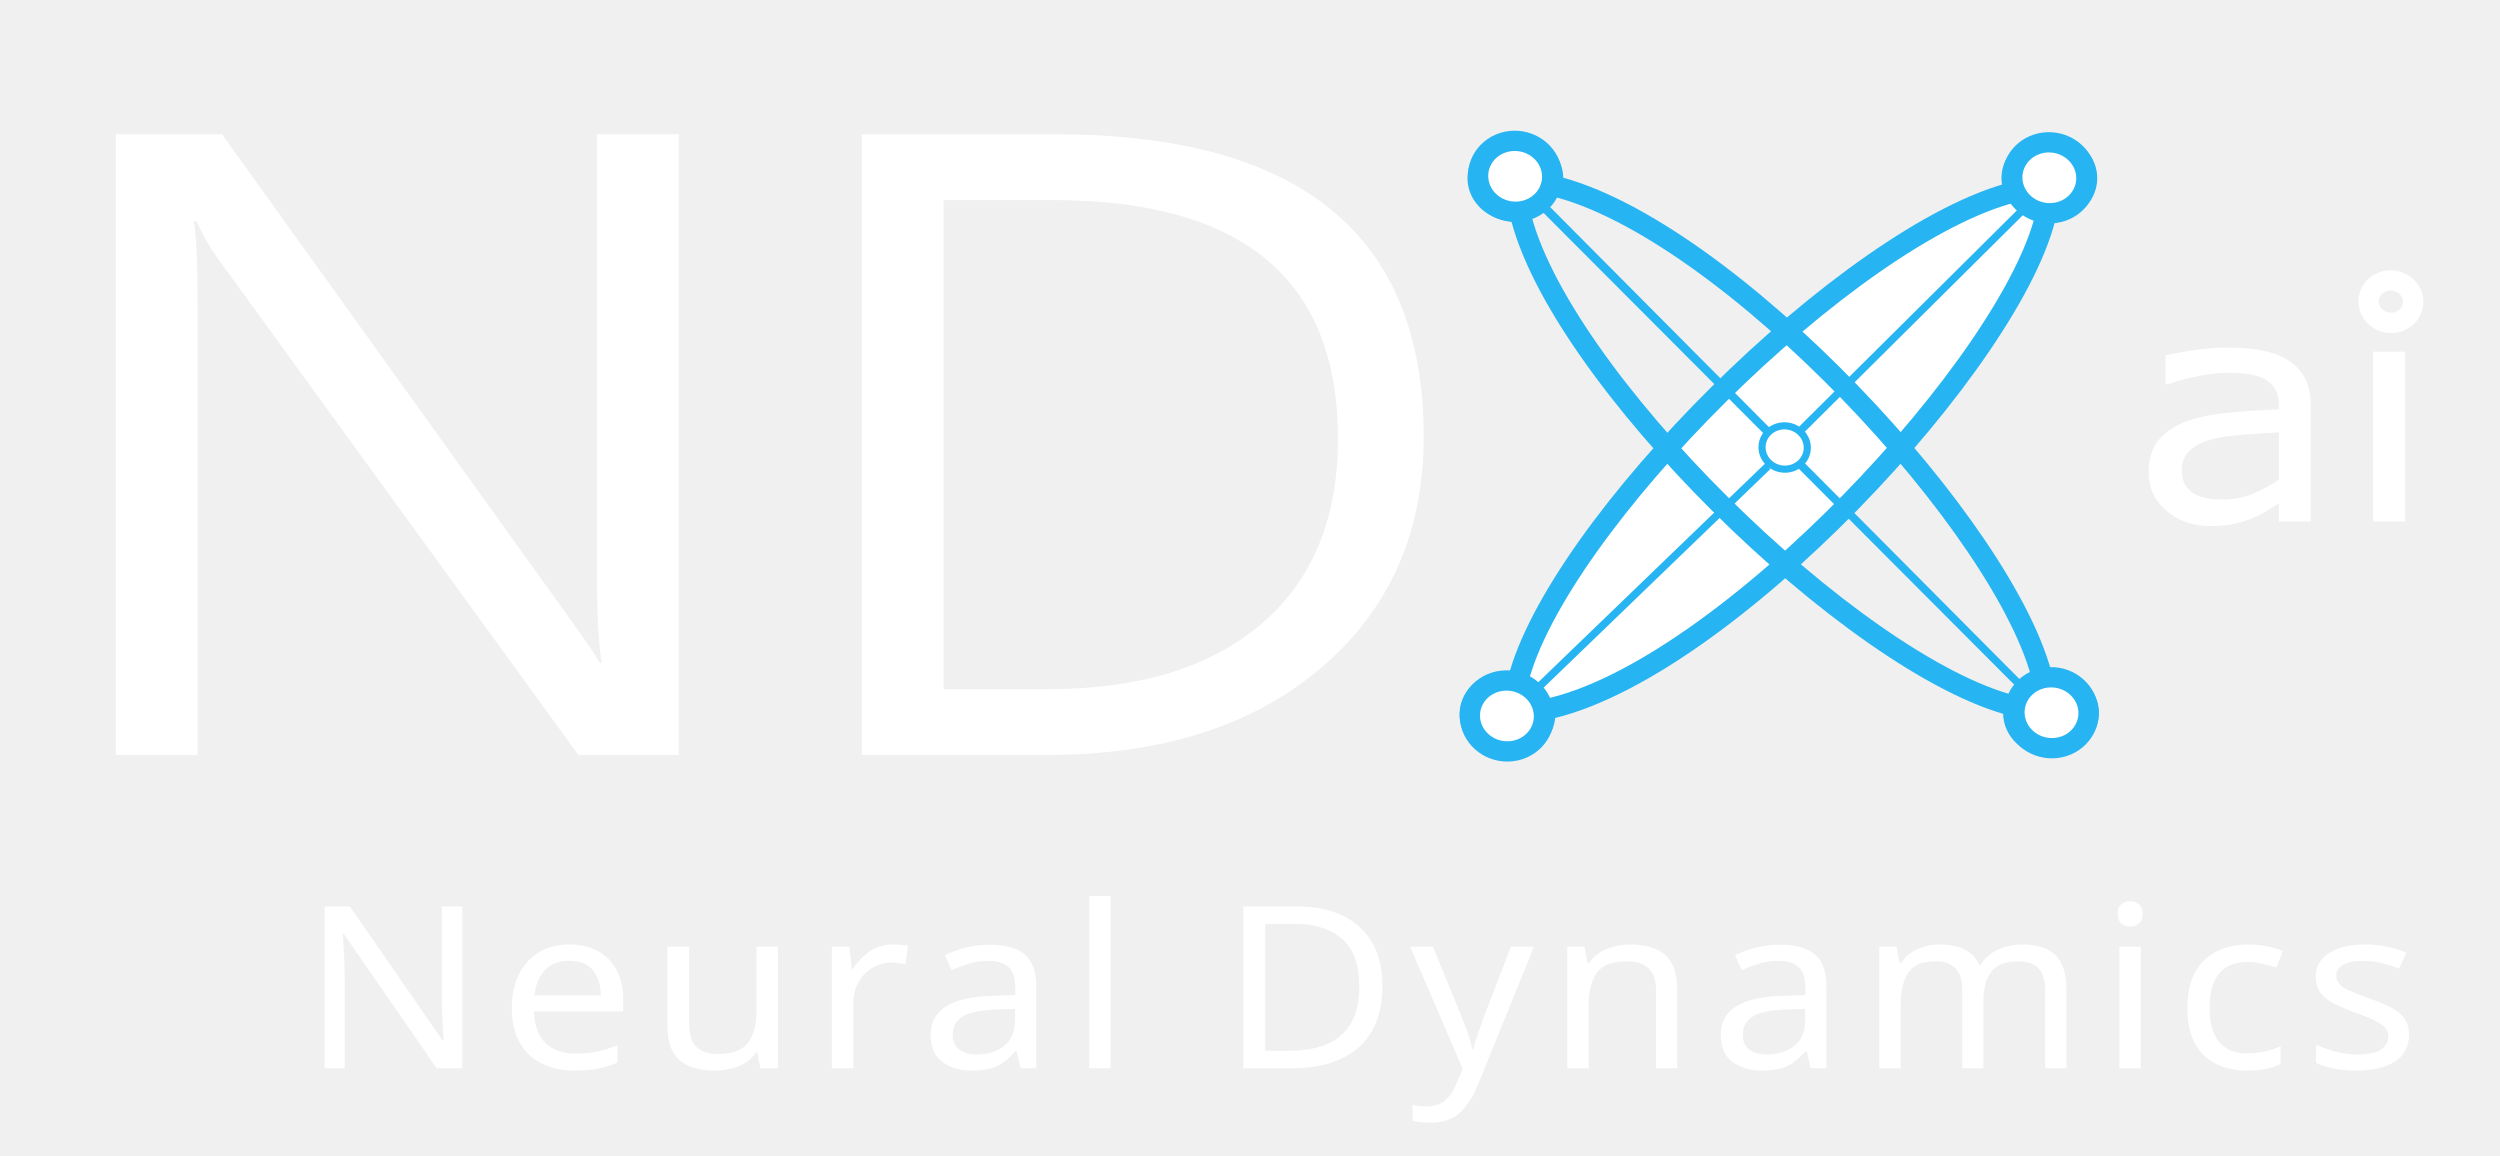
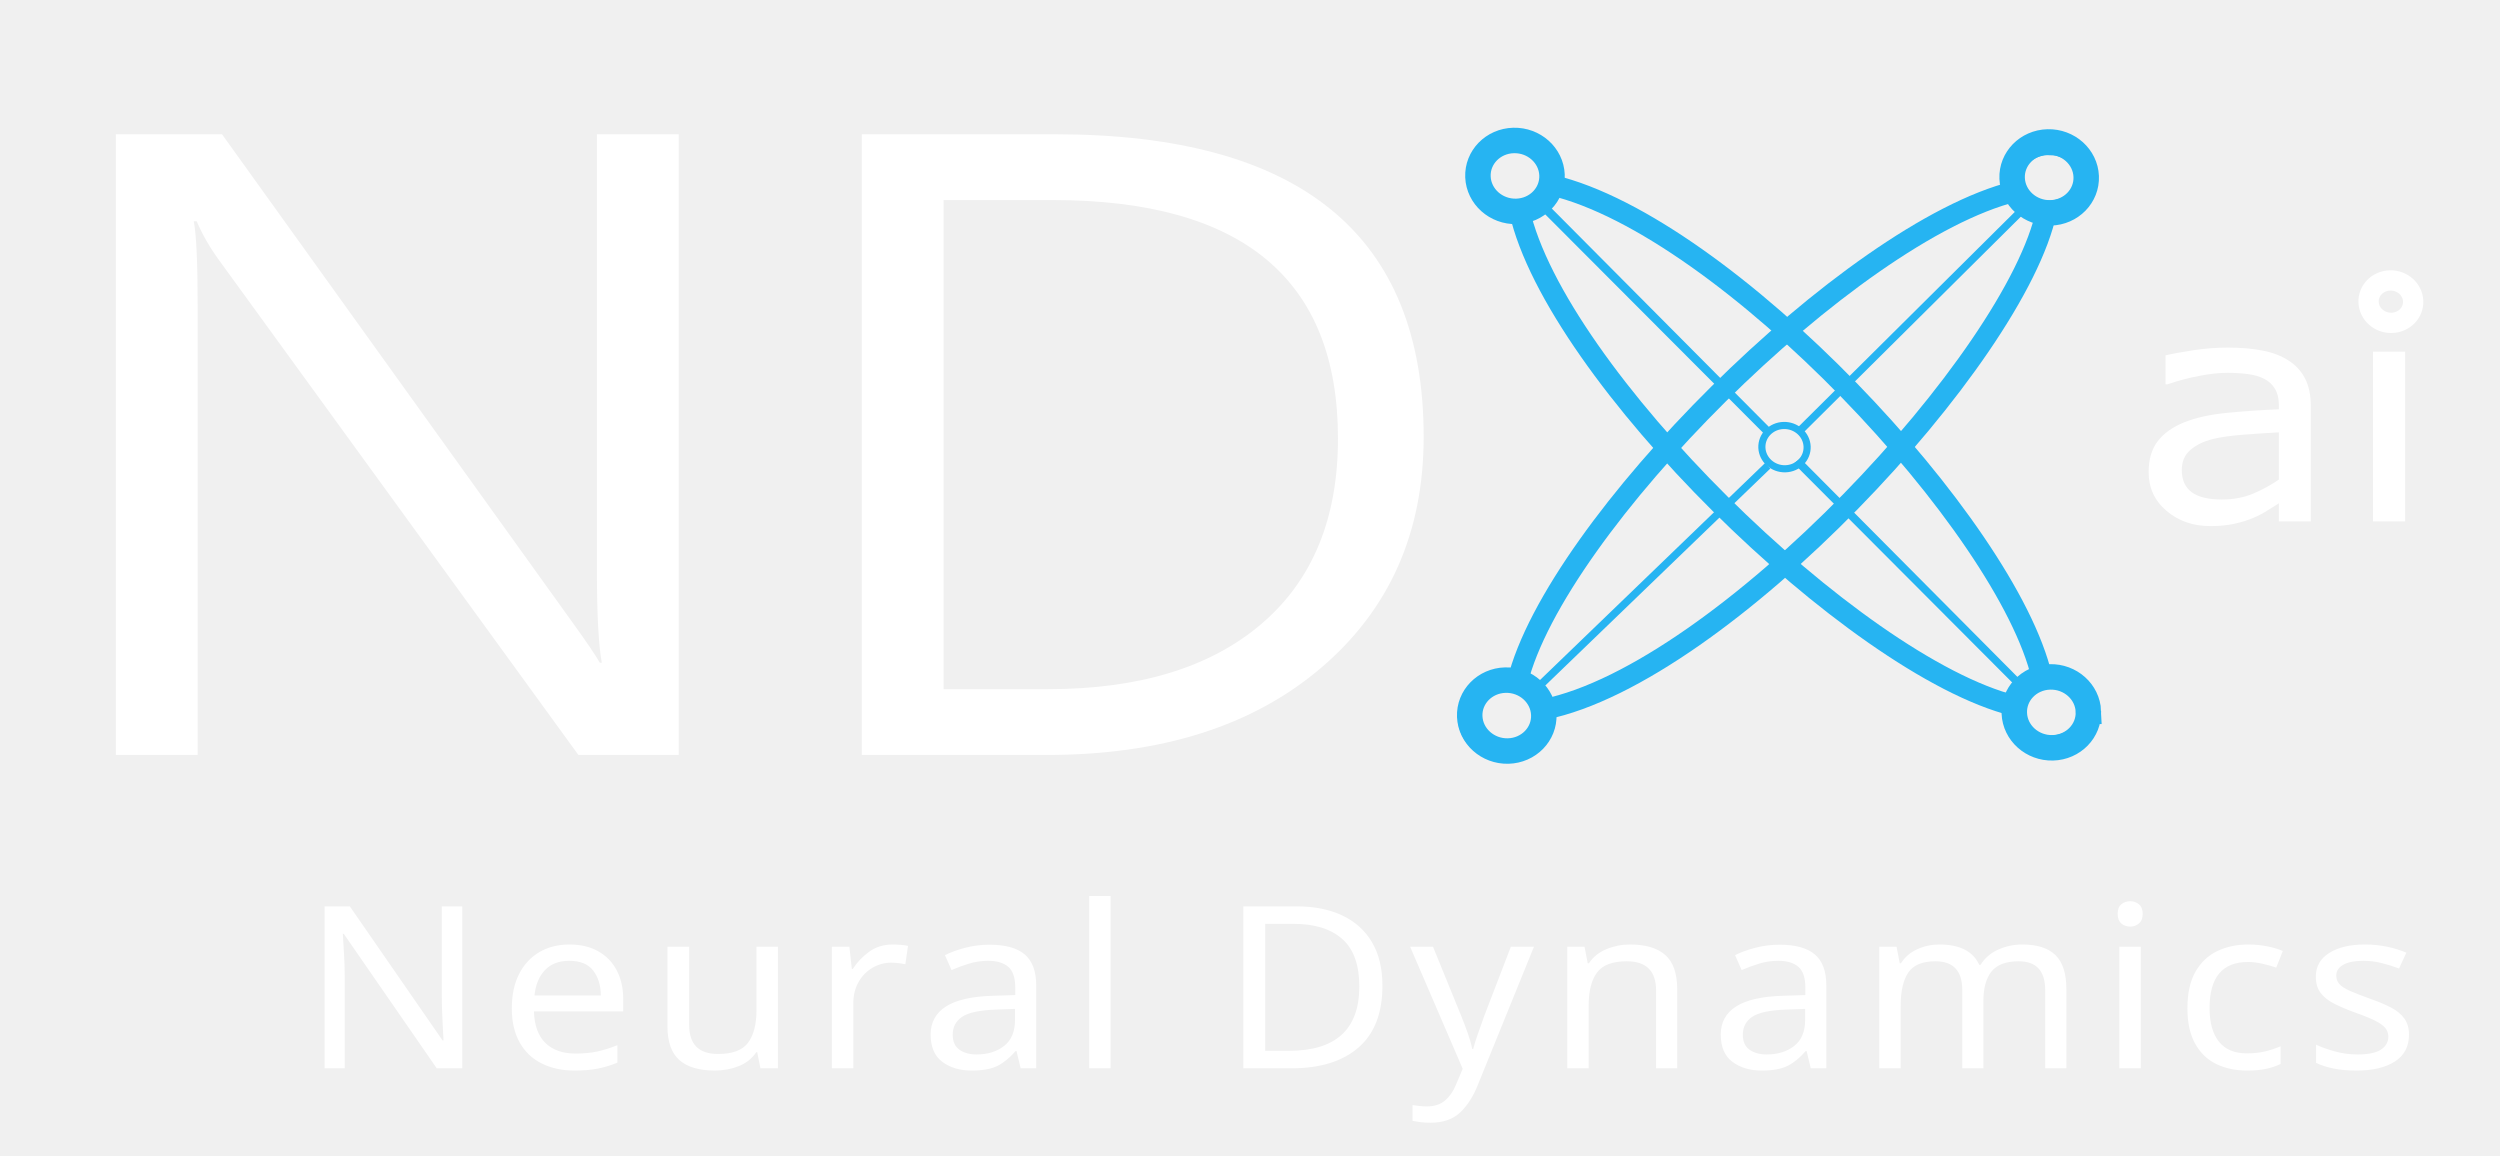
- <svg xmlns="http://www.w3.org/2000/svg" width="145mm" height="67mm" viewBox="0 0 145 67" version="1.1" id="svg8">
+ <svg xmlns="http://www.w3.org/2000/svg" width="145mm" height="67mm" viewBox="0 0 145 67" version="1.1" id="svg8" xml:space="preserve">
  <defs id="defs2" />
  <g id="layer1">
    <g id="g868" transform="matrix(0.2645833,0,0,0.2645833,59.33519,48.77804)">
-       <path id="path847" style="fill:#ffffff;fill-opacity:1;stroke:#26b4f2;stroke-width:4.552;stroke-miterlimit:4;stroke-dasharray:none;stroke-opacity:1" d="m 225.416,-152.546 a 8.222,7.248 1.1278296e-6 0 0 -1.076,0.012 8.222,7.248 1.1278296e-6 0 0 -7.549,7.797 8.222,7.248 1.1278296e-6 0 0 0.699,2.406 c -36.087,8.926 -100.772,73.609 -109.09,107.574 a 8.222,7.248 1.1278296e-6 0 0 -1.777,-0.256 8.222,7.248 1.1278296e-6 0 0 -1.074,0.012 8.222,7.248 1.1278296e-6 0 0 -7.549,7.797 8.222,7.248 1.1278296e-6 0 0 8.844,6.654 8.222,7.248 1.1278296e-6 0 0 7.549,-7.797 8.222,7.248 1.1278296e-6 0 0 -0.055,-0.436 c 38.806,-7.87 103.344,-77.028 110.078,-109.295 a 8.222,7.248 1.1278296e-6 0 0 1.219,-0.006 8.222,7.248 1.1278296e-6 0 0 7.549,-7.797 8.222,7.248 1.1278296e-6 0 0 -7.768,-6.666 z" />
-       <path id="path847-2" style="fill:none;fill-opacity:1;stroke:#26b4f2;stroke-width:4.552;stroke-miterlimit:4;stroke-dasharray:none;stroke-opacity:1" d="m 108.121,-152.532 c -0.278,-0.005 -0.559,-1.7e-4 -0.842,0.019 -4.527,0.315 -7.906,3.807 -7.549,7.797 0.358,3.99 4.317,6.97 8.844,6.654 0.094,-0.006 0.187,-0.014 0.279,-0.023 7.883,35.456 73.325,99.739 108.459,108.52 a 8.222,7.248 1.1278296e-6 0 0 -0.16,2.104 8.222,7.248 1.1278296e-6 0 0 8.844,6.654 8.222,7.248 1.1278296e-6 0 0 7.549,-7.795 8.222,7.248 1.1278296e-6 0 0 -8.844,-6.654 8.222,7.248 1.1278296e-6 0 0 -1.111,0.145 c -7.657,-33.078 -69.523,-99.586 -107.639,-108.582 0.176,-0.692 0.239,-1.418 0.172,-2.162 -0.335,-3.741 -3.836,-6.594 -8.002,-6.676 z" />
-       <path id="path899-3" style="fill:none;stroke:#26b4f2;stroke-width:1.669;stroke-linecap:butt;stroke-linejoin:miter;stroke-miterlimit:4;stroke-dasharray:none;stroke-opacity:1" d="m 111.991,-141.36 -0.113,0.15 1.672,1.785 45.453,45.557 3.873,3.881 a 5.58,4.919 1.0152707e-6 0 1 0.113,-0.084 z m 58.342,58.674 a 5.58,4.919 1.0152707e-6 0 1 -0.096,0.078 l 50.867,50.984 z" />
      <path d="M -75.476,-18.86 H -97.463 L -176.233,-127.315 q -2.989,-4.08 -4.91,-8.54 h -0.64 q 0.854,4.365 0.854,18.693 v 98.302 h -17.931 V -154.927 h 23.268 l 76.635,106.747 q 4.803,6.642 6.191,9.109 h 0.427 q -1.067,-5.883 -1.067,-20.021 v -95.835 h 17.931 z m 40.132,0 V -154.927 H 6.923 q 80.904,0 80.904,66.326 0,31.502 -22.521,50.669 -22.414,19.072 -60.091,19.072 z M -17.412,-140.504 V -33.282 H 5.429 q 30.099,0 46.856,-14.328 16.757,-14.328 16.757,-40.611 0,-52.282 -62.546,-52.282 z" id="text1223" style="font-size:217.523px;line-height:1.25;font-family:'Segoe UI';-inkscape-font-specification:'Segoe UI';fill:#ffffff;fill-opacity:1;stroke:none;stroke-width:0;stroke-opacity:1" aria-label="ND" />
      <path d="m 282.3,-70.065 h -7.005 v -3.963 c -0.624,0.377 -1.473,0.91 -2.547,1.599 -1.049,0.666 -2.073,1.199 -3.072,1.599 -1.174,0.511 -2.522,0.932 -4.046,1.266 -1.523,0.355 -3.309,0.533 -5.357,0.533 -3.771,0 -6.968,-1.11 -9.59,-3.33 -2.622,-2.22 -3.933,-5.051 -3.933,-8.492 0,-2.82 0.674,-5.095 2.023,-6.827 1.374,-1.754 3.322,-3.13 5.844,-4.13 2.547,-0.999 5.607,-1.676 9.178,-2.031 3.571,-0.355 7.405,-0.622 11.501,-0.799 v -0.966 c 0,-1.421 -0.287,-2.598 -0.862,-3.53 -0.549,-0.932 -1.349,-1.665 -2.398,-2.198 -0.999,-0.511 -2.198,-0.855 -3.596,-1.032 -1.399,-0.178 -2.86,-0.266 -4.383,-0.266 -1.848,0 -3.908,0.222 -6.181,0.666 -2.273,0.422 -4.62,1.043 -7.043,1.865 h -0.375 v -6.361 c 1.374,-0.333 3.359,-0.699 5.956,-1.099 2.597,-0.4 5.157,-0.599 7.68,-0.599 2.947,0 5.507,0.222 7.68,0.666 2.198,0.422 4.096,1.155 5.694,2.198 1.573,1.021 2.772,2.342 3.596,3.963 0.824,1.621 1.236,3.63 1.236,6.028 z m -7.005,-9.158 v -10.357 c -2.148,0.111 -4.683,0.278 -7.605,0.5 -2.897,0.222 -5.195,0.544 -6.893,0.966 -2.023,0.511 -3.659,1.31 -4.907,2.398 -1.249,1.066 -1.873,2.542 -1.873,4.429 0,2.131 0.724,3.741 2.173,4.829 1.448,1.066 3.659,1.599 6.631,1.599 2.472,0 4.733,-0.422 6.78,-1.266 2.048,-0.866 3.946,-1.898 5.694,-3.097 z m 20.148,-34.109 0.044,-0.16 v 0.126 l 0.046,0.08 z m 7.536,43.267 h -7.043 v -37.199 h 7.043 z" id="text1227" style="font-size:76.346px;line-height:1.25;fill:#ffffff;fill-opacity:1;stroke:none;stroke-width:0.827;stroke-opacity:1" aria-label="ai" />
      <text xml:space="preserve" style="font-style:normal;font-variant:normal;font-weight:normal;font-stretch:normal;font-size:51.489px;line-height:1.25;font-family:'Segoe UI';-inkscape-font-specification:'Segoe UI';text-align:start;letter-spacing:2.665px;writing-mode:lr-tb;direction:ltr;text-anchor:start;fill:#ffffff;fill-opacity:1;stroke:none;stroke-width:4.269;stroke-dasharray:none;stroke-opacity:0.828;" x="-152.812" y="51.607" id="text4" transform="scale(1.035811,0.9654273)">
        <tspan id="tspan4" x="-152.812" y="51.607" style="letter-spacing:2.665px;fill:#ffffff;fill-opacity:1;stroke-width:4.269;">Neural Dynamics</tspan>
      </text>
-       <path id="circle835-5-9" style="display:inline;fill:#ffffff;stroke:#26b4f2;stroke-width:4.447" d="m 233.098,-145.603 a 8.13,7.77 7.257 0 1 -7.799,7.99 8.13,7.77 7.257 0 1 -8.437,-7.556 8.13,7.77 7.257 0 1 7.799,-7.99 8.13,7.77 7.257 0 1 8.437,7.556 z" />
-       <path id="circle835-5-9-8" style="display:inline;fill:#ffffff;stroke:#26b4f2;stroke-width:4.447" d="m 115.997,-145.926 a 8.13,7.77 7.257 0 1 -7.799,7.99 8.13,7.77 7.257 0 1 -8.437,-7.556 8.13,7.77 7.257 0 1 7.799,-7.99 8.13,7.77 7.257 0 1 8.437,7.556 z" />
-       <path id="circle835-5-9-8-2" style="display:inline;fill:#ffffff;stroke:#26b4f2;stroke-width:4.447" d="m 233.575,-28.335 a 8.13,7.77 7.257 0 1 -7.799,7.99 8.13,7.77 7.257 0 1 -8.437,-7.556 8.13,7.77 7.257 0 1 7.799,-7.99 8.13,7.77 7.257 0 1 8.437,7.556 z" />
-       <path id="circle835-5-9-8-2-1" style="display:inline;fill:#ffffff;stroke:#26b4f2;stroke-width:1.562;stroke-dasharray:none" d="m 171.919,-86.392 a 4.964,4.745 7.257 0 1 -4.762,4.879 4.964,4.745 7.257 0 1 -5.152,-4.614 4.964,4.745 7.257 0 1 4.762,-4.879 4.964,4.745 7.257 0 1 5.152,4.614 z" />
-       <path id="circle835-5-9-8-2-5" style="display:inline;fill:#ffffff;stroke:#26b4f2;stroke-width:4.447" d="m 114.195,-27.629 c 0.176,4.293 -3.316,7.87 -7.799,7.99 -4.484,0.12 -8.261,-3.263 -8.437,-7.556 -0.176,-4.293 3.316,-7.87 7.799,-7.99 4.484,-0.12 8.261,3.263 8.437,7.556 z" />
-       <path style="fill:none;fill-opacity:1;stroke:#26b4f2;stroke-width:1.671;stroke-dasharray:none;stroke-opacity:1" d="m 111.456,-32.208 51.814,-49.955" id="path5" />
-       <path d="m 170.27,-89.797 51.071,-50.714" style="fill:none;fill-opacity:1;stroke:#26b4f2;stroke-width:1.671;stroke-dasharray:none;stroke-opacity:1" id="path1" />
-       <circle style="fill:#000000;fill-opacity:1;fill-rule:evenodd;stroke:#868769;stroke-width:0;stroke-opacity:1" id="path875" d="m 301.806,-113.859 a 1.161,3.17 0 0 1 -0.018,0.548" />
+       <circle style="fill:none;fill-opacity:1;fill-rule:evenodd;stroke:#ffffff;stroke-width:0;stroke-opacity:1" id="path875" d="m 301.806,-113.859 a 1.161,3.17 0 0 1 -0.018,0.548" />
      <path id="circle835-5-9-8-2-9" style="display:inline;fill:none;fill-opacity:1;stroke:#ffffff;stroke-width:4.447;stroke-opacity:1" d="m 304.738,-118.361 a 4.893,4.648 6.365 0 1 -4.695,4.779 4.893,4.648 6.365 0 1 -5.079,-4.52 4.893,4.648 6.365 0 1 4.695,-4.779 4.893,4.648 6.365 0 1 5.079,4.52 z" />
+       <g id="g868-2" transform="translate(352.249,-3.511211)">
+         <path id="path847" style="fill:none;fill-opacity:1;stroke:#26b4f2;stroke-width:4.552;stroke-miterlimit:4;stroke-dasharray:none;stroke-opacity:1" d="m -126.868,-149.117 c -0.359,-0.017 -0.718,-0.013 -1.076,0.012 -4.527,0.315 -7.907,3.806 -7.549,7.797 0.074,0.832 0.311,1.646 0.699,2.406 -36.087,8.926 -100.772,73.609 -109.09,107.574 -0.58,-0.142 -1.176,-0.228 -1.777,-0.256 -0.358,-0.017 -0.717,-0.013 -1.074,0.012 -4.527,0.315 -8.223,4.658 -7.865,8.649 0.358,3.99 4.317,6.97 8.844,6.654 4.527,-0.315 8.223,-4.658 7.864,-8.649 -0.013,-0.146 -0.032,-0.291 -0.055,-0.436 38.806,-7.87 103.344,-77.028 110.078,-109.295 0.406,0.025 0.813,0.023 1.219,-0.006 4.527,-0.315 7.907,-3.806 7.549,-7.797 -0.325,-3.625 -3.648,-6.476 -7.768,-6.666 z" />
+         <path id="path847-2" style="fill:none;fill-opacity:1;stroke:#26b4f2;stroke-width:4.552;stroke-miterlimit:4;stroke-dasharray:none;stroke-opacity:1" d="m -252.553,-141.287 c 0.358,3.99 4.317,6.97 8.844,6.654 0.094,-0.006 0.187,-0.014 0.279,-0.023 7.883,35.456 73.325,99.739 108.459,108.52 -0.169,0.691 -0.223,1.399 -0.16,2.104 0.358,3.99 4.317,6.97 8.844,6.654 4.526,-0.315 7.906,-3.805 7.549,-7.795 -0.066,-3.329 -3.651,-7.595 -9.045,-7.279 -0.374,0.026 -0.745,0.007 -1.111,0.078 -7.657,-33.078 -69.322,-98.894 -107.438,-107.89 0.176,-0.692 0.239,-1.418 0.172,-2.162 -0.219,-4.23 -5.108,-8.258 -9.453,-7.591 -4.509,0.058 -7.15,5.123 -6.94,8.732 z" />
+         <path id="path899-3" style="fill:none;stroke:#26b4f2;stroke-width:1.669;stroke-linecap:butt;stroke-linejoin:miter;stroke-miterlimit:4;stroke-dasharray:none;stroke-opacity:1" d="m -240.294,-137.932 0.646,0.775 0.913,1.16 45.453,45.557 3.873,3.881 c 0.037,-0.028 0.075,-0.056 0.113,-0.084 z m 58.342,58.674 c -0.032,0.026 -0.064,0.052 -0.096,0.078 l 50.398,50.538 z" />
+         <path id="circle835-5-9" style="display:inline;fill:none;fill-opacity:1;stroke:#26b4f2;stroke-width:5.582;stroke-miterlimit:4;stroke-dasharray:none" d="m -119.186,-142.174 a 8.13,7.77 7.257 0 1 -7.799,7.99 8.13,7.77 7.257 0 1 -8.437,-7.556 8.13,7.77 7.257 0 1 7.799,-7.99 8.13,7.77 7.257 0 1 8.437,7.556 z" />
+         <path id="circle835-5-9-8" style="display:inline;fill:none;stroke:#26b4f2;stroke-width:5.582;stroke-miterlimit:4;stroke-dasharray:none" d="m -236.287,-142.498 a 8.13,7.77 7.257 0 1 -7.799,7.99 8.13,7.77 7.257 0 1 -8.437,-7.556 8.13,7.77 7.257 0 1 7.799,-7.99 8.13,7.77 7.257 0 1 8.437,7.556 z" />
+         <path id="circle835-5-9-8-2" style="display:inline;fill:none;stroke:#26b4f2;stroke-width:5.582;stroke-miterlimit:4;stroke-dasharray:none" d="m -118.709,-24.906 c 0.176,4.293 -3.316,7.87 -7.799,7.99 -4.484,0.12 -8.261,-3.263 -8.437,-7.556 -0.085,-2.063 0.678,-3.96 1.99,-5.388 0.005,-0.005 0.01,-0.011 0.015,-0.016 1.418,-1.535 3.474,-2.524 5.795,-2.586 4.484,-0.12 8.261,3.263 8.437,7.556 z" />
+         <path id="circle835-5-9-8-2-1" style="display:inline;fill:none;stroke:#26b4f2;stroke-width:1.562;stroke-dasharray:none" d="m -180.366,-82.963 a 4.964,4.745 7.257 0 1 -4.762,4.879 4.964,4.745 7.257 0 1 -5.152,-4.614 4.964,4.745 7.257 0 1 4.762,-4.879 4.964,4.745 7.257 0 1 5.152,4.614 z" />
+         <path id="circle835-5-9-8-2-5" style="display:inline;fill:none;stroke:#26b4f2;stroke-width:5.582;stroke-miterlimit:4;stroke-dasharray:none" d="m -238.089,-24.2 c 0.176,4.293 -3.316,7.87 -7.799,7.99 -4.484,0.12 -8.261,-3.263 -8.437,-7.556 -0.176,-4.293 3.316,-7.87 7.799,-7.99 4.484,-0.12 8.261,3.263 8.437,7.556 z" />
+         <path style="fill:none;fill-opacity:1;stroke:#26b4f2;stroke-width:1.671;stroke-dasharray:none;stroke-opacity:1" d="m -240.828,-28.779 51.814,-49.955" id="path5" />
+         <path d="m -182.014,-86.368 51.071,-50.714" style="fill:none;fill-opacity:1;stroke:#26b4f2;stroke-width:1.671;stroke-dasharray:none;stroke-opacity:1" id="path1" />
+       </g>
    </g>
  </g>
</svg>
